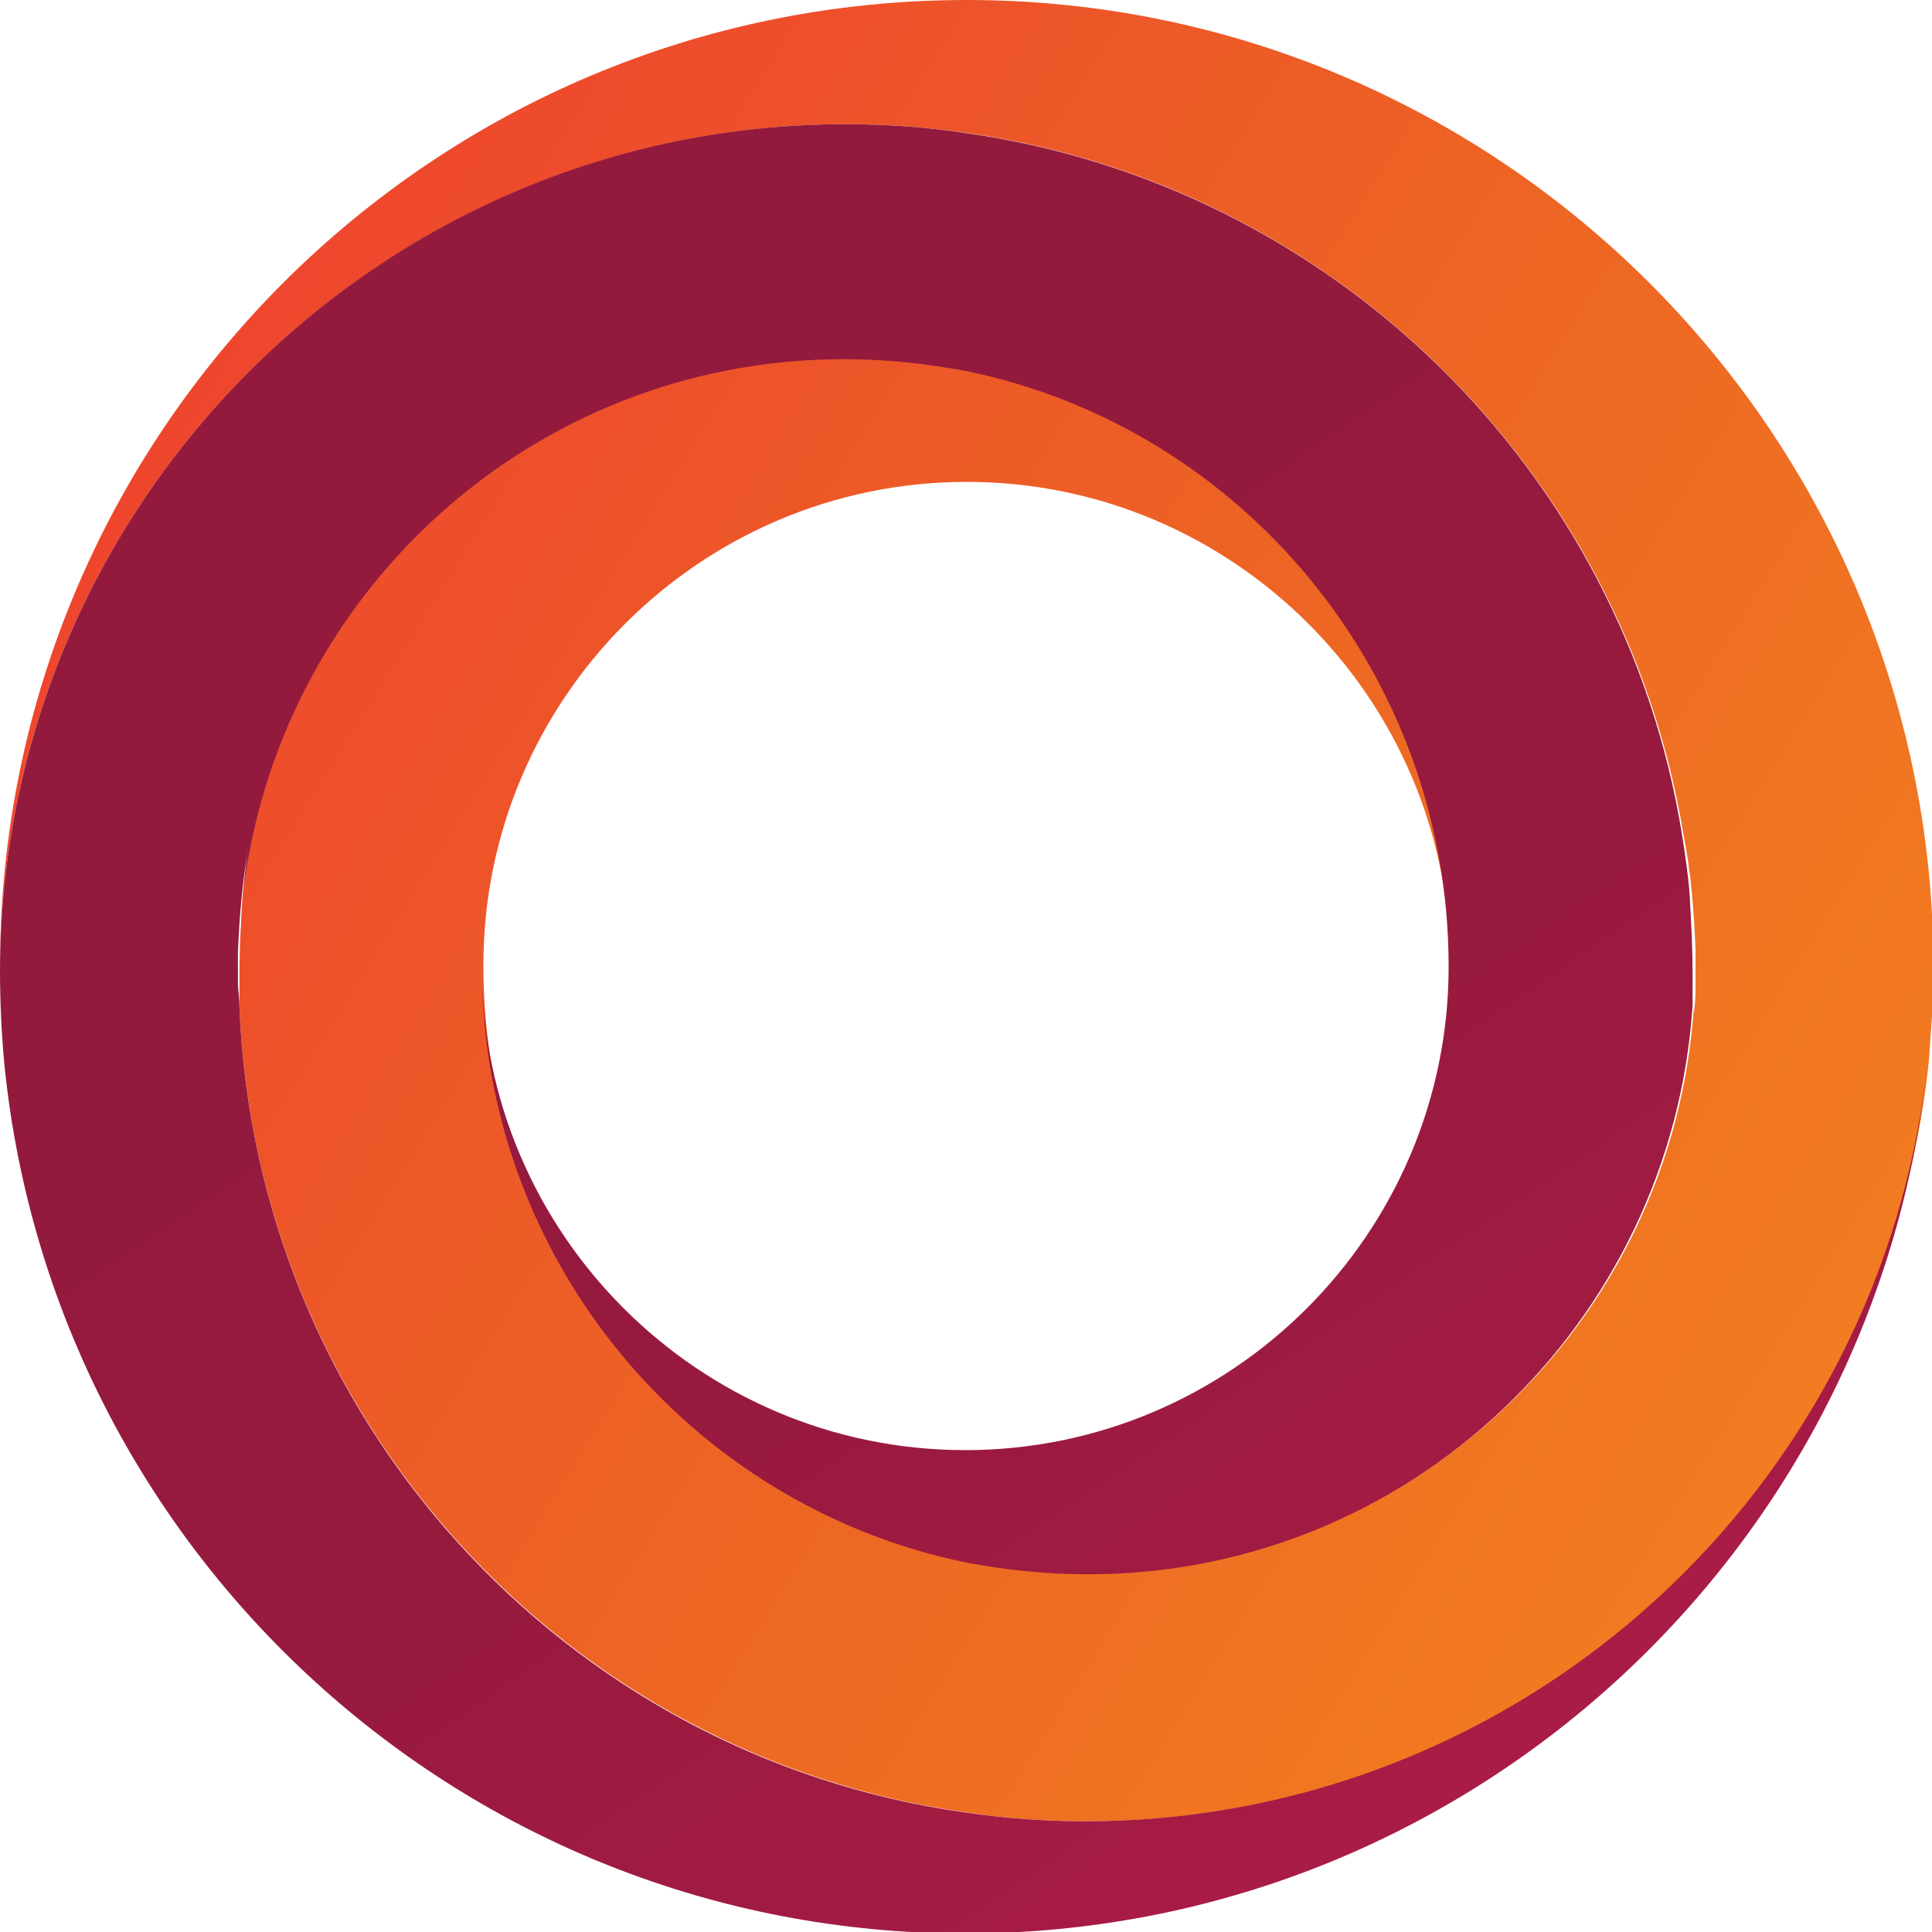
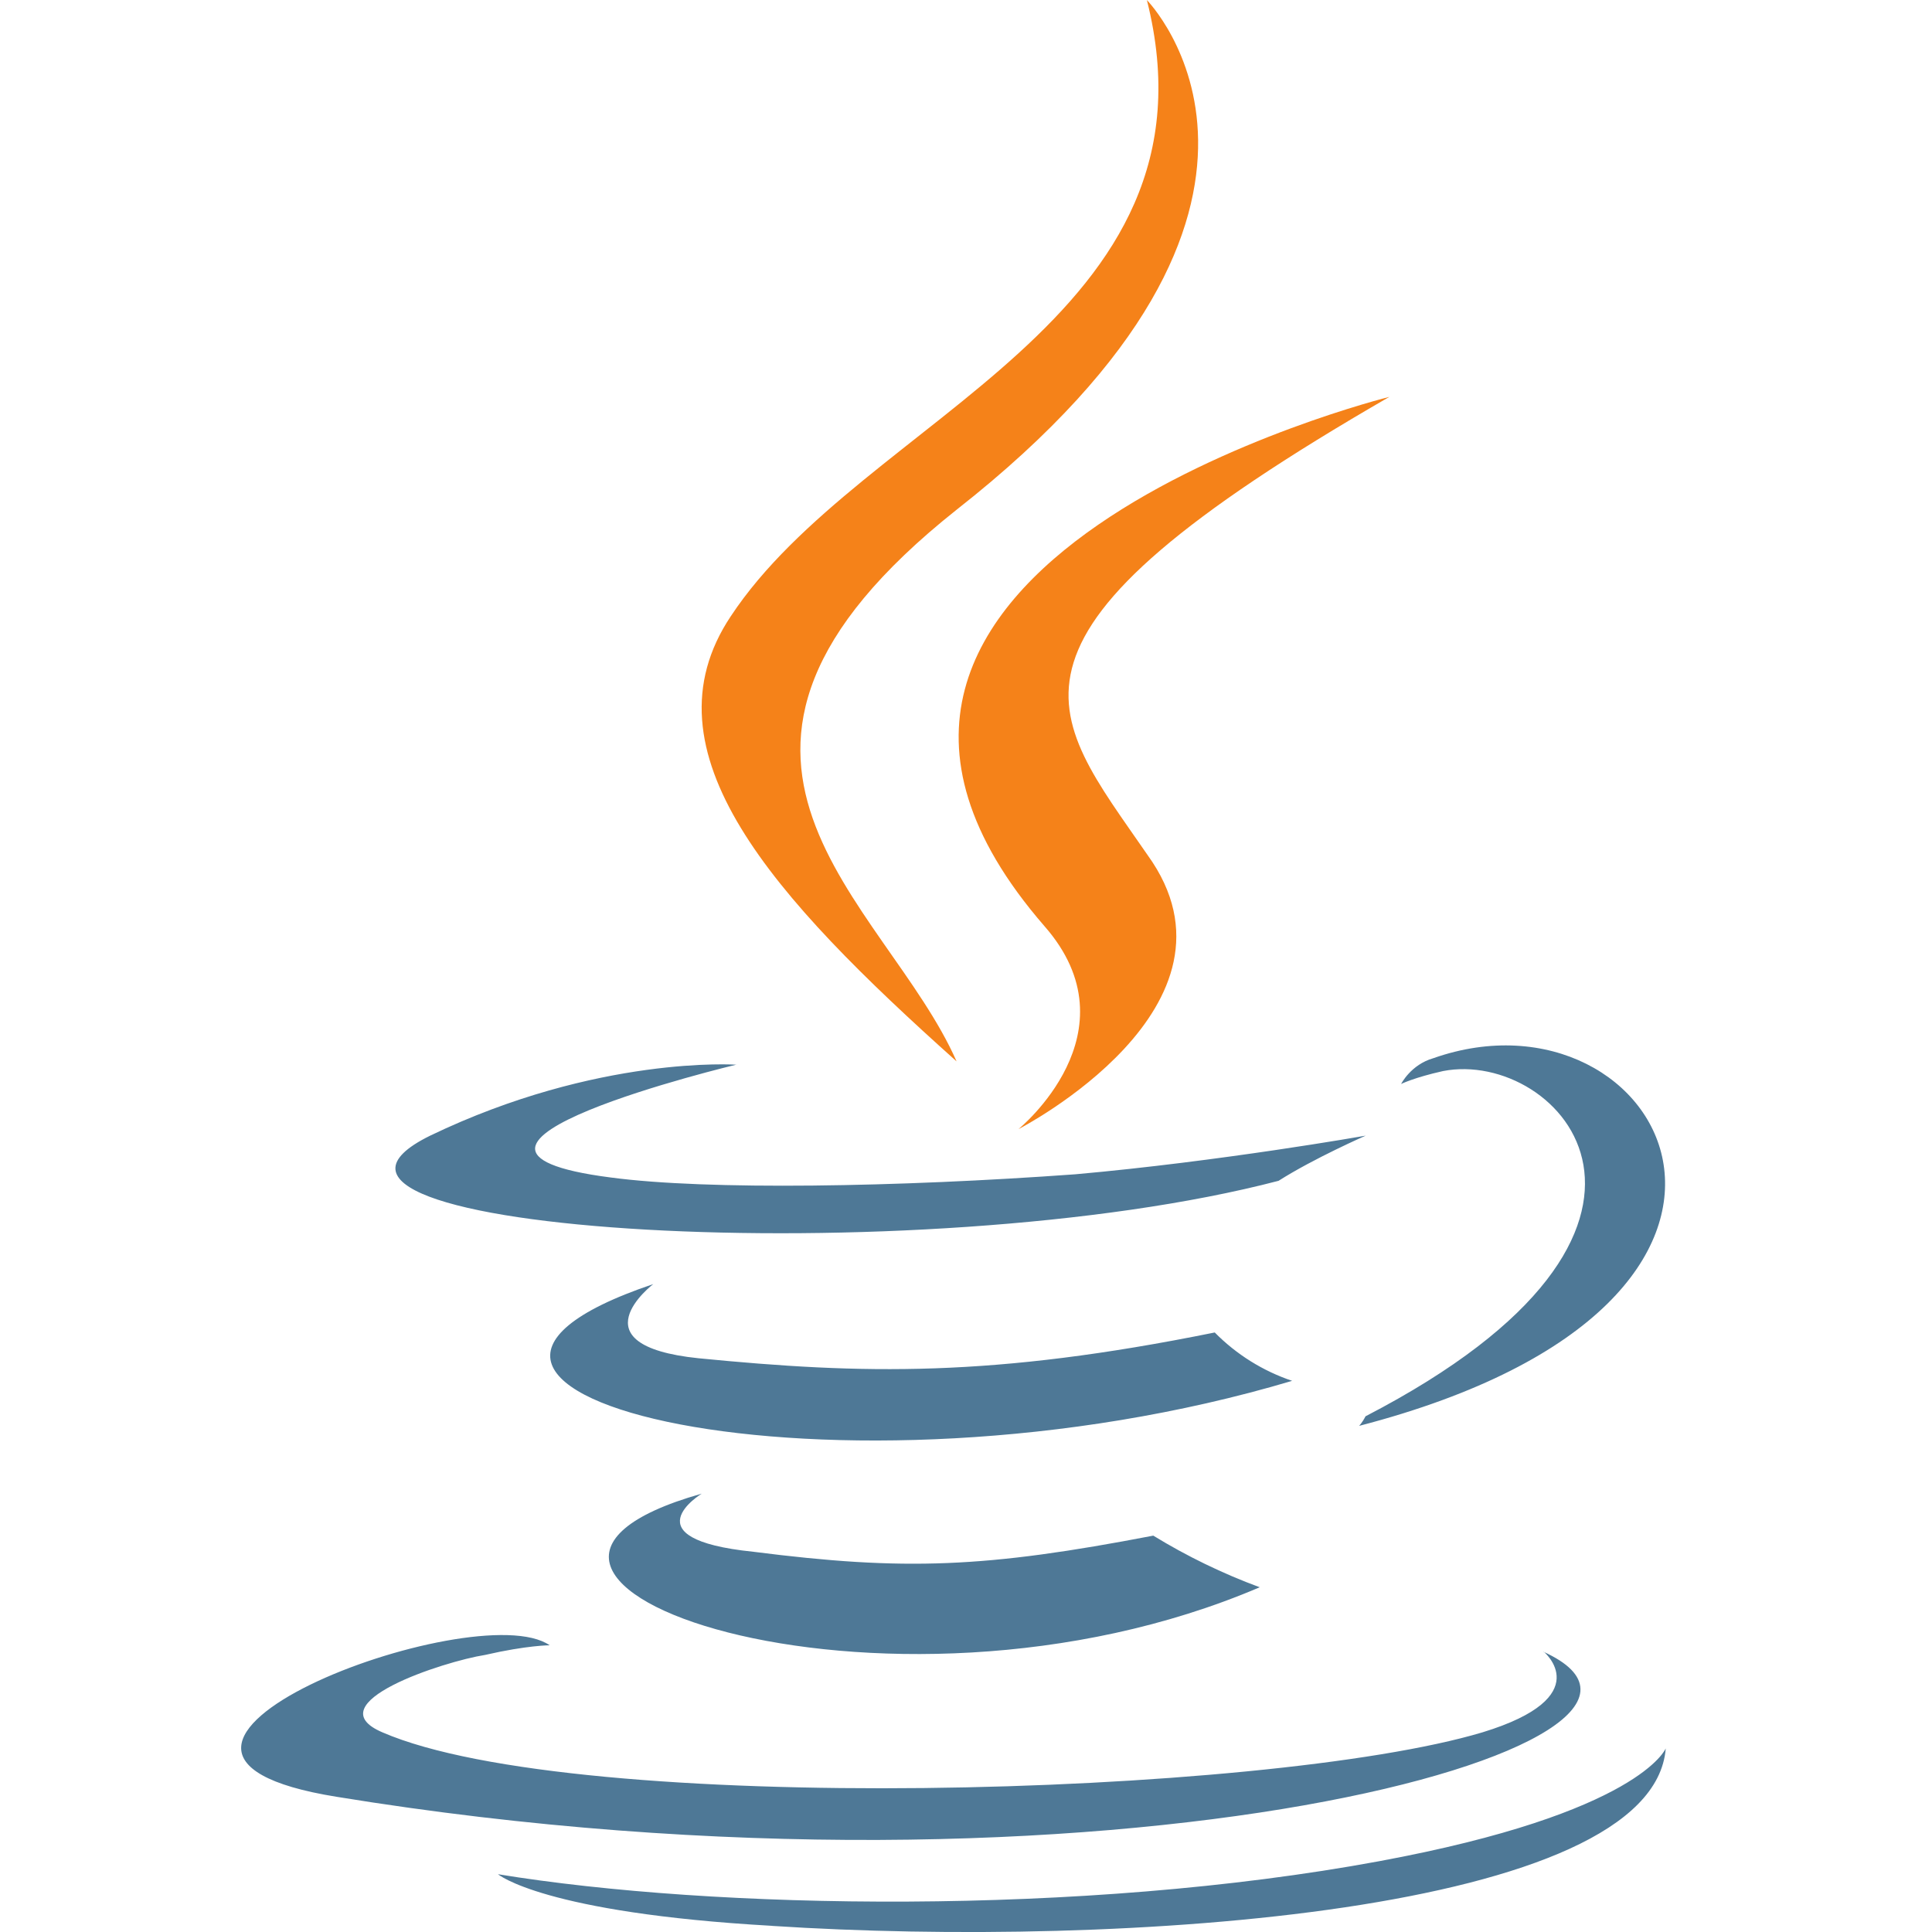
- <svg xmlns="http://www.w3.org/2000/svg" xmlns:xlink="http://www.w3.org/1999/xlink" viewBox="0 0 129.1 129.1">
-   <style>.st5{fill:#ffc724}.st6{fill:#f58b1f}.st7{fill:#ee3e30}.st8{fill:#931a3d}.st10{fill:#2d2d2d}</style>
-   <g id="OBJECTS">
-     <g id="XMLID_28_">
-       <g id="XMLID_152_">
-         <g id="XMLID_56_">
-           <linearGradient id="XMLID_80_" gradientUnits="userSpaceOnUse" x1="103.41" y1="-16211.92" x2="25.038" y2="-16133.548" gradientTransform="matrix(1 0 0 -1 0 -16606.875)">
-             <stop offset="0" stop-color="#f58b1f" />
-             <stop offset=".495" stop-color="#ed6723" />
-             <stop offset="1" stop-color="#ee3e30" />
-           </linearGradient>
-           <path id="XMLID_37_" d="M99.1-464.2c-9-9-20.7-13.5-32.5-13.5s-23.5 4.5-32.5 13.5c-2.1 2.1-3.9 4.4-5.6 6.7 6.4-9.3 17.1-15.4 29.3-15.4 19.6 0 35.5 15.9 35.5 35.5 0 6.3-1.6 12.2-4.5 17.3-.7 1.3-1.5 2.6-2.4 3.8-1.8 2.4-3.8 4.5-6.1 6.4l-13.6 13.6-14.8 14.8 14.8 14.8 32.5-32.5c17.9-18 17.9-47.1-.1-65z" fill="url(#XMLID_80_)" />
-           <linearGradient id="XMLID_81_" gradientUnits="userSpaceOnUse" x1="-2.225" y1="-16134.364" x2="113.854" y2="-16216.134" gradientTransform="matrix(1 0 0 -1 0 -16606.875)">
-             <stop offset="0" stop-color="#c41e51" />
-             <stop offset=".167" stop-color="#b41d4a" />
-             <stop offset=".427" stop-color="#a21b43" />
-             <stop offset=".699" stop-color="#971a3e" />
-             <stop offset="1" stop-color="#931a3d" />
-           </linearGradient>
-           <path id="XMLID_34_" d="M93.4-437.4c0-19.6-15.9-35.5-35.5-35.5-12.2 0-22.9 6.1-29.3 15.4-.1.1-.2.3-.3.4-.3.4-.5.8-.8 1.2 0 0 0 .1-.1.1-10.9 17.7-8.7 41.2 6.7 56.6L44.4-389l14.8-14.8L48.9-414c-9.8-9.8-9.8-25.7 0-35.5 4.7-4.7 11-7.3 17.7-7.3s13 2.6 17.7 7.3c7.9 7.9 9.4 19.9 4.5 29.3 2.9-5 4.6-10.9 4.6-17.2z" fill="url(#XMLID_81_)" />
-           <linearGradient id="XMLID_83_" gradientUnits="userSpaceOnUse" x1="67.282" y1="-16207.07" x2="67.282" y2="-16170.685" gradientTransform="matrix(1 0 0 -1 0 -16606.875)">
-             <stop offset="0" stop-color="#c41e51" />
-             <stop offset=".167" stop-color="#b41d4a" />
-             <stop offset=".427" stop-color="#a21b43" />
-             <stop offset=".699" stop-color="#971a3e" />
-             <stop offset="1" stop-color="#931a3d" />
-           </linearGradient>
-           <path id="XMLID_13_" d="M83-431.1c0 8.6-7 15.7-15.7 15.7s-15.7-7-15.7-15.7c0-2.5.6-4.9 1.7-7 2.6-5.1 7.9-8.6 14-8.6s11.4 3.5 14 8.6c1.1 2.1 1.7 4.5 1.7 7z" fill="url(#XMLID_83_)" />
-         </g>
-       </g>
-       <g id="XMLID_168_">
-         <g id="XMLID_60_">
-           <g id="XMLID_102_">
-             <linearGradient id="XMLID_84_" gradientUnits="userSpaceOnUse" x1="481.46" y1="-16228.926" x2="558.232" y2="-16152.152" gradientTransform="matrix(1 0 0 -1 0 -16606.875)">
-               <stop offset="0" stop-color="#f58b1f" />
-               <stop offset=".495" stop-color="#ed6723" />
-               <stop offset="1" stop-color="#ee3e30" />
-             </linearGradient>
-             <path id="XMLID_11_" d="M551.7-421.7c-6.4-1.2-10.6-7.4-9.3-13.8l1.2-6.1c3.1-16.4-7.1-32.7-23.5-36-16.6-3.4-32.8 7.6-35.7 24.3-2.9 16.4 8.4 32 24.8 35.1l6.1 1.2c6.4 1.2 10.6 7.4 9.3 13.8-2.5 13 5.7 26.1 18.7 28.6 13 2.6 25.7-6 28.1-19.1 2.5-13.1-6.6-25.5-19.7-28z" fill="url(#XMLID_84_)" />
-             <linearGradient id="XMLID_85_" gradientUnits="userSpaceOnUse" x1="494.683" y1="-16255.339" x2="494.683" y2="-16187.314" gradientTransform="matrix(1 0 0 -1 0 -16606.875)">
-               <stop offset="0" stop-color="#c41e51" />
-               <stop offset=".205" stop-color="#b71a4b" />
-               <stop offset=".587" stop-color="#940f3a" />
-               <stop offset="1" stop-color="#680225" />
-             </linearGradient>
-             <circle id="XMLID_12_" cx="494.7" cy="-391" r="16.8" fill="url(#XMLID_85_)" />
-           </g>
-         </g>
-       </g>
-       <g id="XMLID_123_">
-         <g id="XMLID_61_">
-           <g id="XMLID_36_">
-             <g id="XMLID_14_">
-               <path id="XMLID_15_" class="st5" d="M25-225.1l37.3-21.5v43.1z" />
-               <path id="XMLID_40_" class="st6" d="M99.6-225.1l-37.3-21.5v43.1l37.3-21.6" />
-               <path id="XMLID_41_" class="st7" d="M99.6-182v-43.1l-37.3 21.6" />
-               <path id="XMLID_27_" class="st8" d="M25-182l37.3 21.6v-43.1z" />
-               <path id="XMLID_43_" fill="#c41e51" d="M62.3-203.5v43.1L99.6-182z" />
-             </g>
-             <g id="XMLID_42_">
-               <path id="XMLID_46_" class="st7" d="M25-182v43.1l37.3-21.5z" />
-               <path id="XMLID_45_" class="st6" d="M25-138.9l37.3 21.6v-43.1z" />
-               <path id="XMLID_44_" class="st5" d="M62.3-160.4v43.1l37.3-21.6z" />
-             </g>
-           </g>
-         </g>
-       </g>
-       <g id="XMLID_124_">
-         <g id="XMLID_62_">
-           <g id="XMLID_107_">
-             <path id="XMLID_48_" class="st7" d="M291.1-182v55.6c-30.7 0-55.6-24.9-55.6-55.6h55.6z" />
-             <path id="XMLID_50_" class="st8" d="M291.1-182h-55.6v-55.6c30.7 0 55.6 24.9 55.6 55.6z" />
-             <path id="XMLID_52_" class="st6" d="M346.7-182c0 30.7-24.9 55.6-55.6 55.6 0-30.7 24.9-55.6 55.6-55.6z" />
-             <path id="XMLID_51_" class="st5" d="M346.7-182c-30.7 0-55.6-24.9-55.6-55.6 30.7 0 55.6 24.9 55.6 55.6z" />
-           </g>
-         </g>
-       </g>
-       <g id="XMLID_135_">
-         <g id="XMLID_63_">
-           <g id="XMLID_75_">
-             <g id="XMLID_49_">
-               <path id="XMLID_89_" class="st5" d="M479.7-163h-21.3c0 10.3 9.5 18.7 21.3 18.7h85.1L544.3-163h-64.6z" />
-               <g id="XMLID_76_">
-                 <path id="XMLID_82_" class="st7" d="M564.9-231.6h-85.1v18.7h106.4c0-10.4-9.6-18.7-21.3-18.7z" />
-                 <path id="XMLID_87_" class="st8" d="M564.9-212.9v68.7c11.8 0 21.3-8.4 21.3-18.7v-49.9h-21.3z" />
-               </g>
-             </g>
-             <path id="XMLID_74_" class="st6" d="M458.4-163h21.3v-68.7c-11.8 0-21.3 8.4-21.3 18.7v50z" />
-             <ellipse id="XMLID_65_" class="st10" cx="502.1" cy="-188.9" rx="6.9" ry="6" />
-             <ellipse id="XMLID_77_" class="st10" cx="525.2" cy="-188.9" rx="6.9" ry="6" />
-             <ellipse id="XMLID_91_" class="st10" cx="548.3" cy="-188.9" rx="6.9" ry="6" />
-           </g>
-         </g>
-       </g>
-       <g id="XMLID_148_">
-         <g id="XMLID_64_">
-           <g id="XMLID_94_">
-             <linearGradient id="XMLID_86_" gradientUnits="userSpaceOnUse" x1="153.594" y1="-16720.066" x2="-2.463" y2="-16622.715" gradientTransform="matrix(1 0 0 -1 0 -16606.875)">
-               <stop offset="0" stop-color="#f58b1f" />
-               <stop offset=".495" stop-color="#ed6723" />
-               <stop offset="1" stop-color="#ee3e30" />
-             </linearGradient>
-             <path id="XMLID_125_" d="M64.6 0C28.9 0 0 28.9 0 64.6v.2C.1 33.6 25.4 8.3 56.6 8.3c2.7 0 5.4.2 8.1.6 24.4 3.5 43.8 22.6 47.8 46.9.5 2.5.7 5.1.8 7.7v2c0 .7 0 1.4-.1 2.2v-.6c-1.3 21.2-18.9 38-40.4 38-2.8 0-5.5-.3-8.2-.8-18.4-3.8-32.3-20.2-32.3-39.8 0-17.8 14.5-32.3 32.3-32.3 17.8 0 32.3 14.5 32.3 32.3 0-19.6-13.9-36-32.3-39.8-2.6-.5-5.4-.8-8.2-.8-20.8 0-38 15.8-40.2 36.1-.1 1.6-.2 3.3-.2 5v2.3c1.1 27.5 21.8 50 48.5 53.8 2.6.4 5.3.6 8.1.6 29.3 0 53.4-22.3 56.3-50.9.1-1.5.2-2.9.3-4.4v-1.9C129.1 28.9 100.2 0 64.6 0z" fill="url(#XMLID_86_)" />
-             <g id="XMLID_122_">
-               <defs>
-                 <path id="XMLID_88_" d="M72.5 121.7c-2.7 0-5.4-.2-8.1-.6-26.7-3.8-47.3-26.3-48.4-53.8 0-.6-.1-1.1-.1-1.7v-2c.1-2.4.3-4.7.7-7-.2 1.2-.3 2.4-.4 3.5C18.4 39.8 35.5 24 56.4 24c2.8 0 5.5.3 8.2.8C83 28.6 96.8 45 96.8 64.6c0 17.8-14.5 32.3-32.3 32.3-17.8 0-32.3-14.5-32.3-32.3 0 19.6 13.9 36 32.3 39.8 2.6.5 5.4.8 8.2.8 21.5 0 39-16.8 40.4-38V65c0-1.8-.1-3.5-.2-5.3-.1-1.3-.3-2.6-.5-3.9-3.9-24.3-23.3-43.4-47.8-46.9-2.6-.4-5.3-.6-8.1-.6C25.4 8.3.1 33.6 0 64.8c0 2.1.1 4.3.3 6.4 3.3 32.6 30.8 58 64.2 58 33.5 0 61.1-25.6 64.3-58.3-2.9 28.5-27 50.8-56.3 50.8z" />
-               </defs>
-               <linearGradient id="XMLID_90_" gradientUnits="userSpaceOnUse" x1="119.888" y1="-16766.021" x2="40.829" y2="-16649.67" gradientTransform="matrix(1 0 0 -1 0 -16606.875)">
-                 <stop offset="0" stop-color="#c41e51" />
-                 <stop offset=".167" stop-color="#b41d4a" />
-                 <stop offset=".427" stop-color="#a21b43" />
-                 <stop offset=".699" stop-color="#971a3e" />
-                 <stop offset="1" stop-color="#931a3d" />
-               </linearGradient>
-               <use xlink:href="#XMLID_88_" overflow="visible" fill="url(#XMLID_90_)" />
-               <clipPath id="XMLID_92_">
-                 <use xlink:href="#XMLID_88_" overflow="visible" />
-               </clipPath>
-             </g>
-           </g>
-         </g>
-       </g>
-       <g id="XMLID_150_">
-         <g id="XMLID_66_">
-           <g id="XMLID_95_">
-             <path id="XMLID_101_" fill="#d7df32" d="M298.8 22.1V0v22.1z" />
-             <path id="XMLID_104_" class="st8" d="M298.8 106.4l-25.4-14.6-11.2-6.4v-.1.1l-19.1 11 55.7 32.1 55.6-32.1-19.1-11z" />
-             <path id="XMLID_117_" class="st6" d="M335.3 43.2v42.2l19.1 11V32.1L298.8 0v22.1z" />
-             <path id="XMLID_137_" class="st7" d="M243.1 96.4l19.1-11V43.2l36.6-21.1V0l-55.7 32.1v64.3z" />
-             <path id="XMLID_138_" class="st5" d="M282.2 82.2l-7.3-4.2V50.5l23.9 13.8v27.5-27.5l23.8-13.8-23.8-13.8-23.9 13.8V78z" />
-             <path id="XMLID_139_" class="st7" d="M298.8 64.3v27.5L322.6 78V50.5z" />
-             <path id="XMLID_140_" class="st6" d="M274.9 50.5V78l7.3 4.2 16.6 9.6V64.3z" />
-           </g>
-         </g>
-       </g>
-       <g id="XMLID_151_">
-         <g id="XMLID_72_">
-           <g id="XMLID_96_">
-             <g id="XMLID_120_">
-               <path id="XMLID_121_" class="st8" d="M491.5 35h.1l-18.7-10.8v42.9l18.6-10.7z" />
-               <path id="XMLID_202_" class="st7" d="M472.9 24.2L491.6 35l18.5-10.7V2.8z" />
-               <path id="XMLID_203_" class="st8" d="M584.4 24.2L547.2 2.8v21.5L565.7 35z" />
-               <path id="XMLID_208_" class="st7" d="M528.6 99.3l-18.5-10.8-18.6 10.8 37.2 21.4V99.2z" />
-               <path id="XMLID_209_" class="st8" d="M565.7 99.3l-18.5-10.8-18.5 10.7v21.5z" />
-               <path id="XMLID_210_" class="st7" d="M565.7 35v21.4l18.6 10.7.1-42.9z" />
-             </g>
-             <path id="XMLID_213_" class="st6" d="M528.7 93.6l15.7-9.1V66.3l-15.7-9.1z" />
-             <path id="XMLID_215_" class="st5" d="M515.3 64.9l-2.5 1.4v18.2l15.8 9.1V57.2z" />
-             <path id="XMLID_223_" class="st5" d="M528.6 39l-15.8-9.1-15.7 9.1 31.5 18.2z" />
-             <path id="XMLID_224_" class="st6" d="M497.1 57.2l15.7 9.1 15.8-9.1L497.1 39z" />
-             <path id="XMLID_225_" class="st5" d="M528.7 57.2h-.1.1l15.7 9.1 15.8-9.1V39z" />
-             <path id="XMLID_227_" class="st6" d="M528.7 57.2L560.2 39l-15.8-9.1-15.7 9.1z" />
-           </g>
-         </g>
-       </g>
-       <g id="XMLID_153_">
-         <g id="XMLID_59_">
-           <g id="XMLID_106_">
-             <linearGradient id="XMLID_93_" gradientUnits="userSpaceOnUse" x1="262.099" y1="-16226.5" x2="262.099" y2="-16149.96" gradientTransform="matrix(1 0 0 -1 0 -16606.875)">
-               <stop offset="0" stop-color="#c41e51" />
-               <stop offset=".041" stop-color="#be1c4e" />
-               <stop offset=".324" stop-color="#99113c" />
-               <stop offset=".587" stop-color="#7e0930" />
-               <stop offset=".821" stop-color="#6e0428" />
-               <stop offset="1" stop-color="#680225" />
-             </linearGradient>
-             <path id="XMLID_9_" fill="url(#XMLID_93_)" d="M238-458.6v67.8h48.2v-67.8z" />
-             <linearGradient id="XMLID_97_" gradientUnits="userSpaceOnUse" x1="334.484" y1="-16122.759" x2="334.484" y2="-16208.934" gradientTransform="matrix(1 0 0 -1 0 -16606.875)">
-               <stop offset="0" stop-color="#c41e51" />
-               <stop offset=".041" stop-color="#be1c4e" />
-               <stop offset=".324" stop-color="#99113c" />
-               <stop offset=".587" stop-color="#7e0930" />
-               <stop offset=".821" stop-color="#6e0428" />
-               <stop offset="1" stop-color="#680225" />
-             </linearGradient>
-             <path id="XMLID_24_" fill="url(#XMLID_97_)" d="M310.4-458.6v67.8h48.2v-67.8z" />
-             <linearGradient id="XMLID_98_" gradientUnits="userSpaceOnUse" x1="255.005" y1="-336.723" x2="255.005" y2="-181.946" gradientTransform="rotate(45.001 543.427 -261.91)">
-               <stop offset="0" stop-color="#f58b1f" />
-               <stop offset=".495" stop-color="#ed6723" />
-               <stop offset="1" stop-color="#ee3e30" />
-             </linearGradient>
-             <path id="XMLID_26_" fill="url(#XMLID_98_)" d="M310.4-458.6L238-390.8h48.5l24-23.9 48.1-43.9z" />
-           </g>
-         </g>
-       </g>
-     </g>
-   </g>
+ <svg xmlns="http://www.w3.org/2000/svg" width="64" height="64" viewBox="0 0 32 32">
+   <path d="M11.622 24.74s-1.23.748.855.962c2.51.32 3.847.267 6.625-.267a10.02 10.02 0 0 0 1.763.855c-6.25 2.672-14.16-.16-9.244-1.55zm-.8-3.473s-1.336 1.015.748 1.23c2.725.267 4.862.32 8.55-.427a3.26 3.26 0 0 0 1.282.801c-7.534 2.244-15.976.214-10.58-1.603zm14.747 6.09s.908.748-1.015 1.336c-3.58 1.07-15.014 1.39-18.22 0-1.122-.48 1.015-1.175 1.7-1.282.695-.16 1.07-.16 1.07-.16-1.23-.855-8.175 1.763-3.526 2.51 12.77 2.084 23.296-.908 19.983-2.404zM12.2 17.633s-5.824 1.39-2.084 1.87c1.603.214 4.755.16 7.694-.053 2.404-.214 4.81-.64 4.81-.64s-.855.374-1.443.748c-5.93 1.55-17.312.855-14.052-.748 2.778-1.336 5.076-1.175 5.076-1.175zm10.42 5.824c5.984-3.1 3.206-6.09 1.282-5.717-.48.107-.695.214-.695.214s.16-.32.534-.427c3.794-1.336 6.786 4.007-1.23 6.09 0 0 .053-.053.107-.16zm-9.83 8.442c5.77.374 14.587-.214 14.8-2.94 0 0-.427 1.07-4.755 1.87-4.916.908-11.007.8-14.587.214 0 0 .748.64 4.542.855z" fill="#4e7896" />
+   <path d="M18.996.001s3.313 3.366-3.152 8.442c-5.183 4.114-1.175 6.465 0 9.137-3.046-2.725-5.236-5.13-3.74-7.373C14.294 6.893 20.332 5.3 18.996.001zm-1.7 15.335c1.55 1.763-.427 3.366-.427 3.366s3.954-2.03 2.137-4.542c-1.656-2.404-2.94-3.58 4.007-7.587 0 0-10.953 2.725-5.717 8.763z" fill="#f58219" />
</svg>
